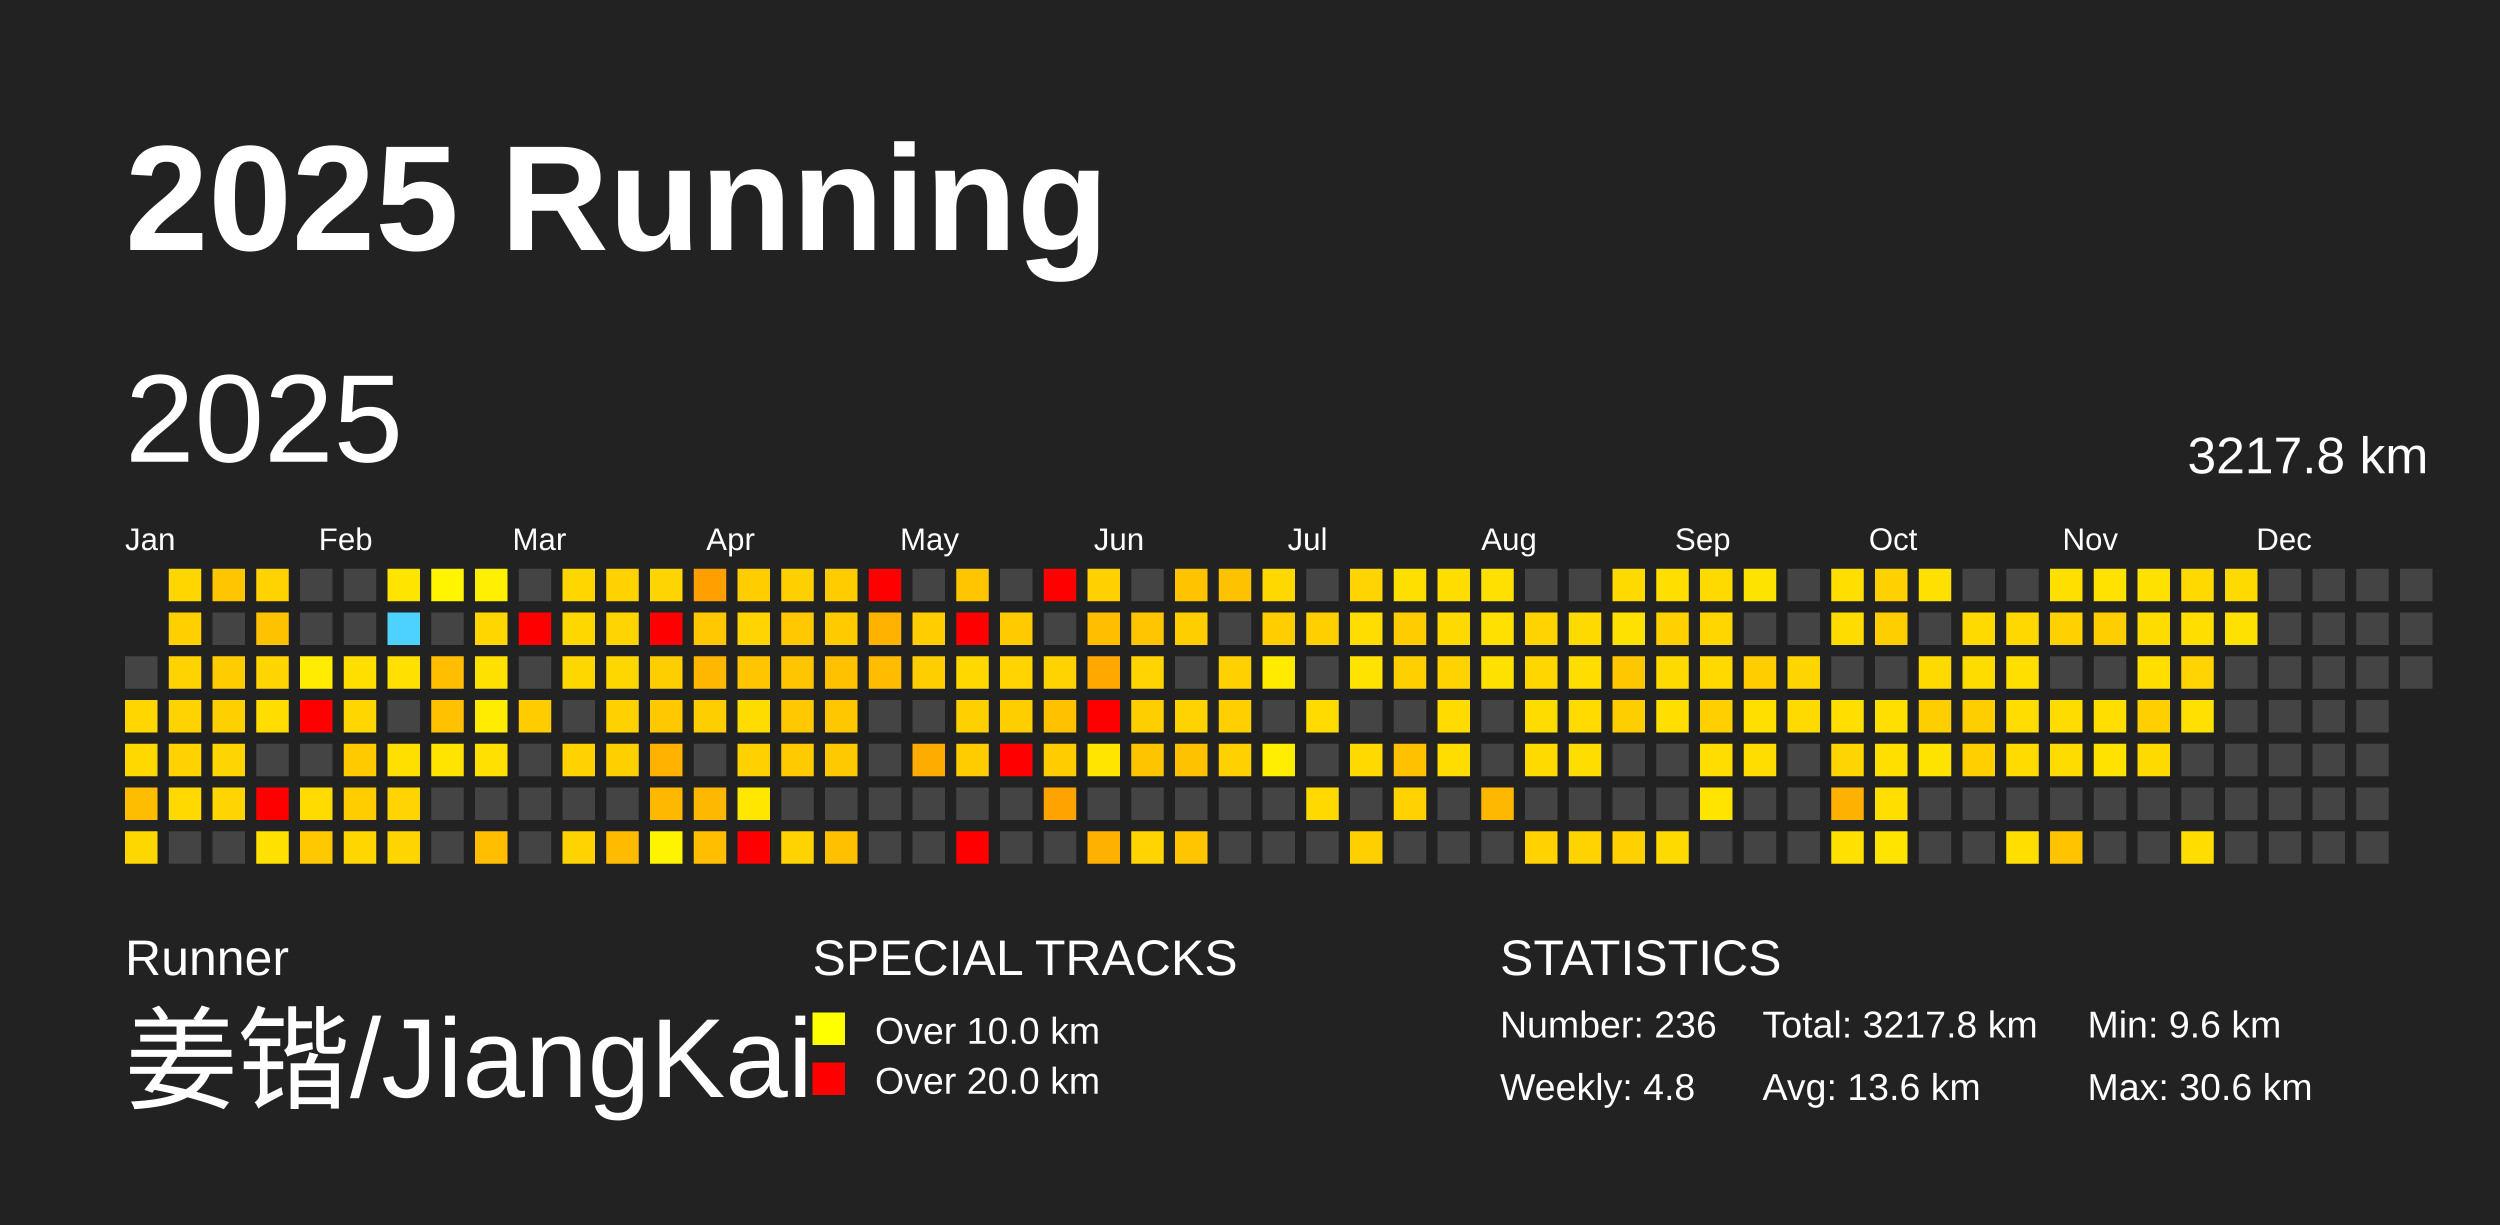
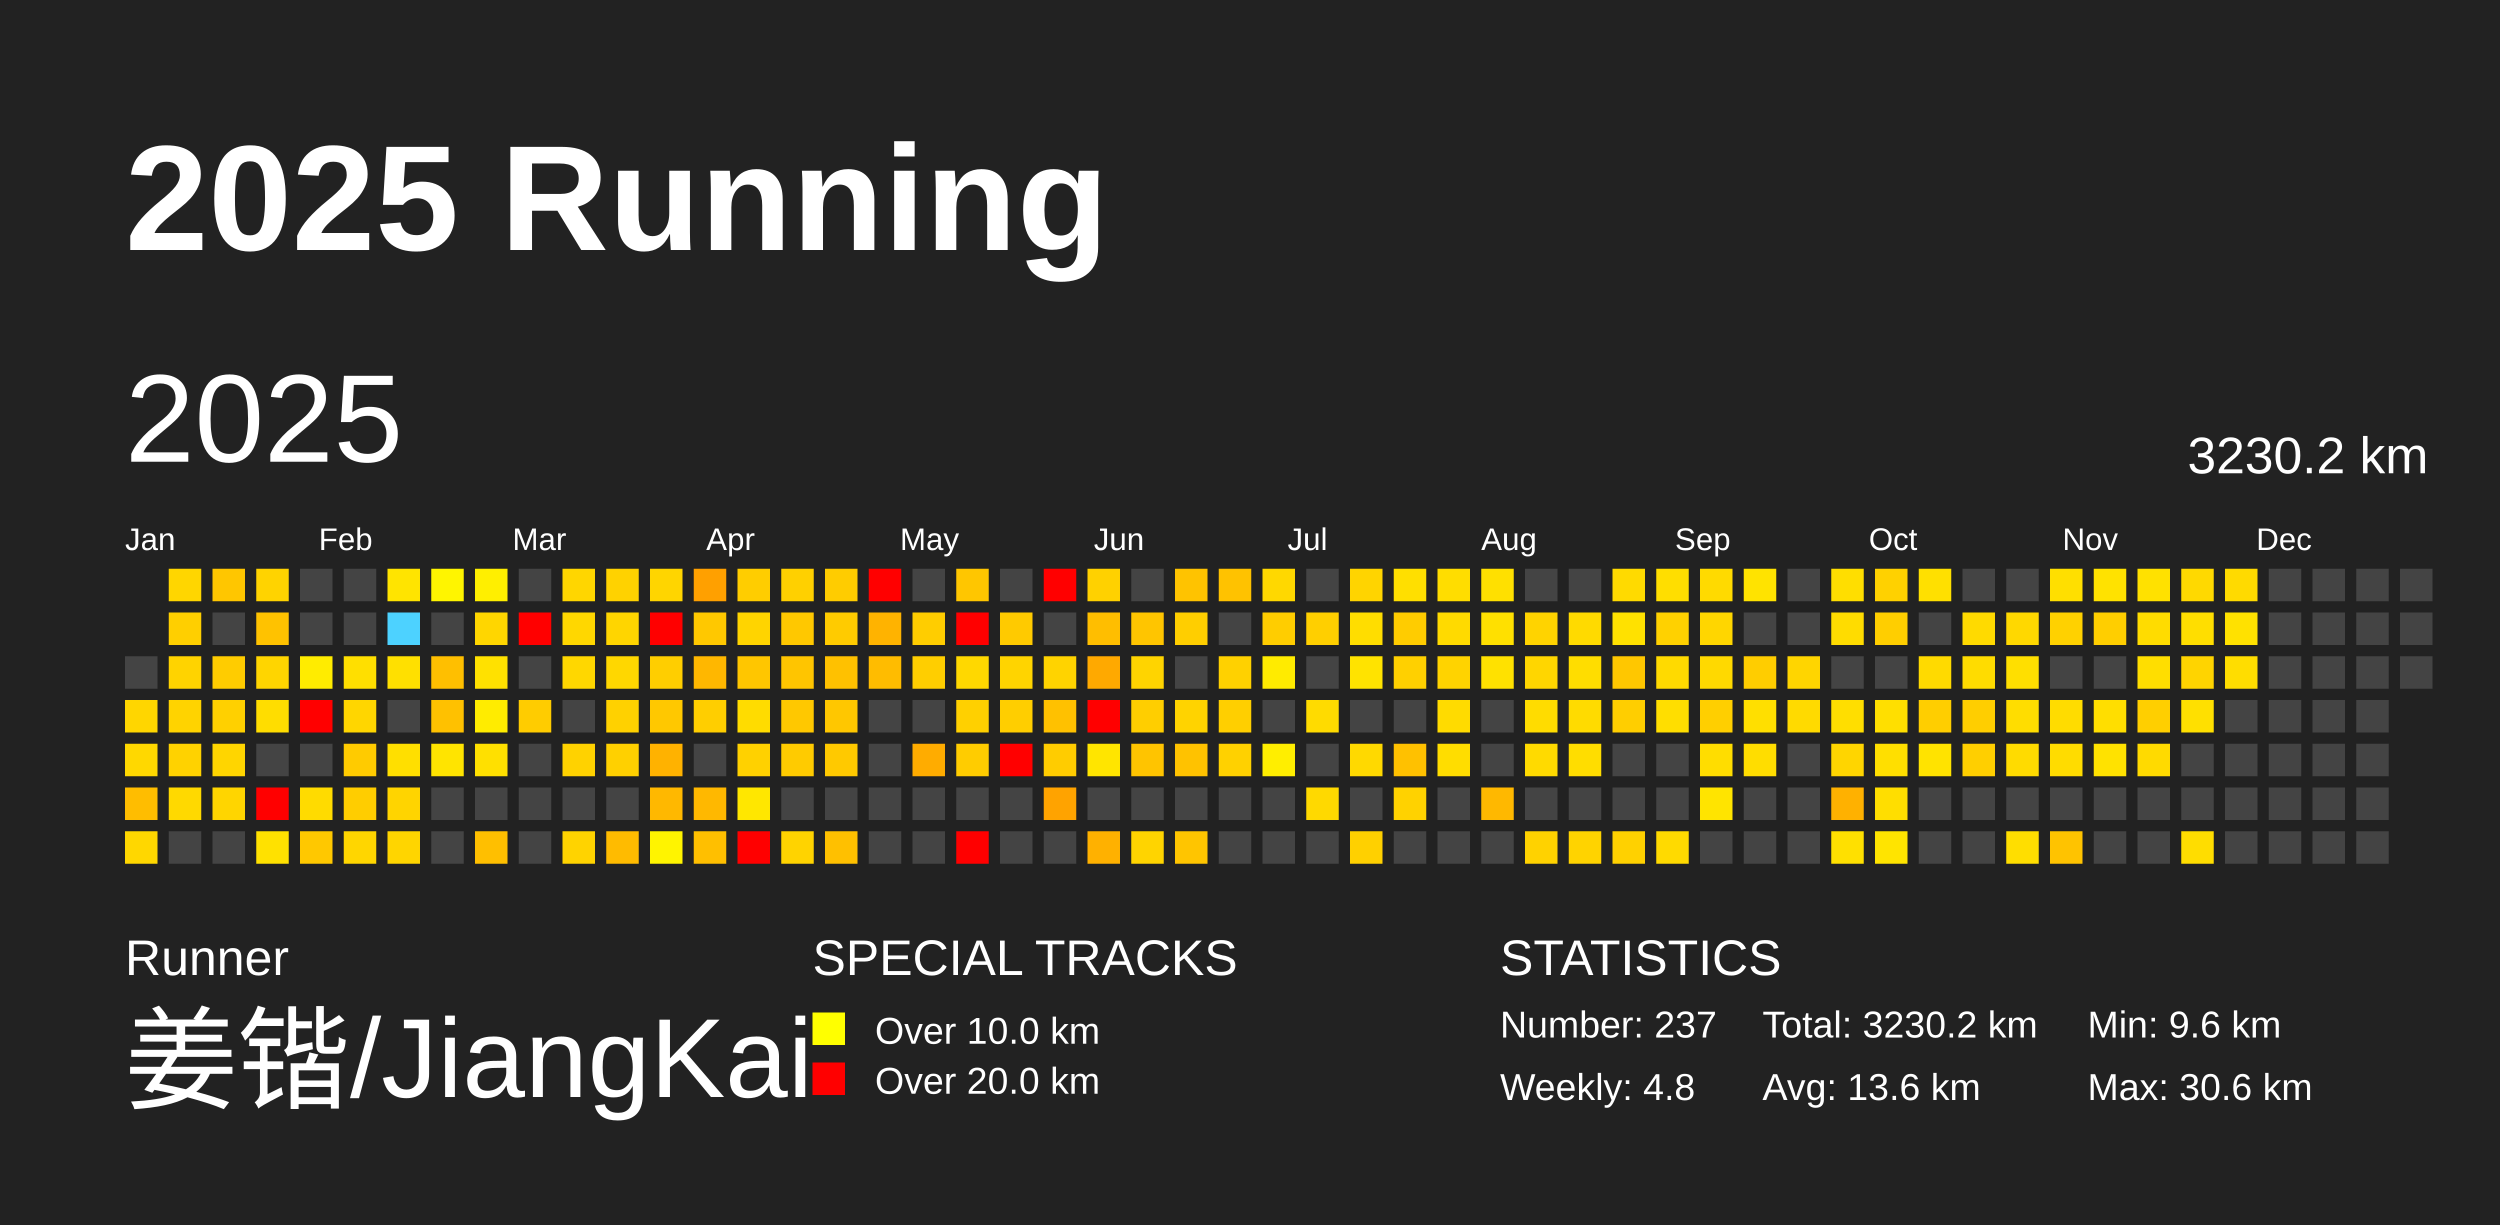
<svg xmlns="http://www.w3.org/2000/svg" baseProfile="full" height="98mm" version="1.1" viewBox="0,0,200,98" width="200mm">
  <defs />
  <rect fill="#222222" height="98" width="200" x="0" y="0" />
  <text fill="#FFFFFF" style="font-size:12px; font-family:Arial; font-weight:bold;" x="10" y="20">2025 Running</text>
  <text fill="#FFFFFF" style="font-size:4px; font-family:Arial" x="10" y="78">Runner</text>
  <text fill="#FFFFFF" style="font-size:9px; font-family:Arial" x="10" y="88">姜锴/JiangKai</text>
  <text fill="#FFFFFF" style="font-size:4px; font-family:Arial" x="65" y="78">SPECIAL TRACKS</text>
  <rect fill="yellow" height="2.6" width="2.6" x="65" y="81" />
  <text fill="#FFFFFF" style="font-size:3px; font-family:Arial" x="70" y="83.5">Over 10.0 km</text>
  <rect fill="red" height="2.6" width="2.6" x="65" y="85" />
  <text fill="#FFFFFF" style="font-size:3px; font-family:Arial" x="70" y="87.5">Over 20.0 km</text>
  <text fill="#FFFFFF" style="font-size:4px; font-family:Arial" x="120" y="78">STATISTICS</text>
-   <text fill="#FFFFFF" style="font-size:3px; font-family:Arial" x="120" y="83">Number: 236</text>
+   <text fill="#FFFFFF" style="font-size:3px; font-family:Arial" x="120" y="83">Number: 237</text>
  <text fill="#FFFFFF" style="font-size:3px; font-family:Arial" x="120" y="88">Weekly: 4.8</text>
-   <text fill="#FFFFFF" style="font-size:3px; font-family:Arial" x="141" y="83">Total: 3217.8 km</text>
+   <text fill="#FFFFFF" style="font-size:3px; font-family:Arial" x="141" y="83">Total: 3230.2 km</text>
  <text fill="#FFFFFF" style="font-size:3px; font-family:Arial" x="141" y="88">Avg: 13.6 km</text>
  <text fill="#FFFFFF" style="font-size:3px; font-family:Arial" x="167" y="83">Min: 9.6 km</text>
  <text fill="#FFFFFF" style="font-size:3px; font-family:Arial" x="167" y="88">Max: 30.6 km</text>
  <text dominant-baseline="hanging" fill="#FFFFFF" style="font-size:10.0px; font-family:Arial;" x="10" y="30">2025</text>
-   <text dominant-baseline="hanging" fill="#FFFFFF" style="font-size:4.125px; font-family:Arial;" x="175" y="35">3217.8 km</text>
+   <text dominant-baseline="hanging" fill="#FFFFFF" style="font-size:4.125px; font-family:Arial;" x="175" y="35">3230.2 km</text>
  <text fill="#FFFFFF" style="font-size:2.5px; font-family:Arial" x="10.0" y="44">Jan</text>
  <text fill="#FFFFFF" style="font-size:2.5px; font-family:Arial" x="25.5" y="44">Feb</text>
  <text fill="#FFFFFF" style="font-size:2.5px; font-family:Arial" x="41.0" y="44">Mar</text>
  <text fill="#FFFFFF" style="font-size:2.5px; font-family:Arial" x="56.5" y="44">Apr</text>
  <text fill="#FFFFFF" style="font-size:2.5px; font-family:Arial" x="72.0" y="44">May</text>
  <text fill="#FFFFFF" style="font-size:2.5px; font-family:Arial" x="87.5" y="44">Jun</text>
  <text fill="#FFFFFF" style="font-size:2.5px; font-family:Arial" x="103.0" y="44">Jul</text>
  <text fill="#FFFFFF" style="font-size:2.5px; font-family:Arial" x="118.5" y="44">Aug</text>
  <text fill="#FFFFFF" style="font-size:2.5px; font-family:Arial" x="134.0" y="44">Sep</text>
  <text fill="#FFFFFF" style="font-size:2.5px; font-family:Arial" x="149.5" y="44">Oct</text>
  <text fill="#FFFFFF" style="font-size:2.5px; font-family:Arial" x="165.0" y="44">Nov</text>
  <text fill="#FFFFFF" style="font-size:2.5px; font-family:Arial" x="180.5" y="44">Dec</text>
  <rect fill="#444444" height="2.6" width="2.6" x="10.0" y="52.5" />
  <rect fill="#ffd600" height="2.6" width="2.6" x="10.0" y="56.0" />
  <rect fill="#ffd800" height="2.6" width="2.6" x="10.0" y="59.5" />
  <rect fill="#ffbd00" height="2.6" width="2.6" x="10.0" y="63.0" />
  <rect fill="#ffd700" height="2.6" width="2.6" x="10.0" y="66.5" />
  <rect fill="#ffd600" height="2.6" width="2.6" x="13.5" y="45.5" />
  <rect fill="#ffcf00" height="2.6" width="2.6" x="13.5" y="49.0" />
  <rect fill="#ffd300" height="2.6" width="2.6" x="13.5" y="52.5" />
  <rect fill="#ffd300" height="2.6" width="2.6" x="13.5" y="56.0" />
  <rect fill="#ffd200" height="2.6" width="2.6" x="13.5" y="59.5" />
  <rect fill="#ffd900" height="2.6" width="2.6" x="13.5" y="63.0" />
  <rect fill="#444444" height="2.6" width="2.6" x="13.5" y="66.5" />
  <rect fill="#ffc600" height="2.6" width="2.6" x="17.0" y="45.5" />
  <rect fill="#444444" height="2.6" width="2.6" x="17.0" y="49.0" />
  <rect fill="#ffcc00" height="2.6" width="2.6" x="17.0" y="52.5" />
  <rect fill="#ffd000" height="2.6" width="2.6" x="17.0" y="56.0" />
  <rect fill="#ffd500" height="2.6" width="2.6" x="17.0" y="59.5" />
  <rect fill="#ffd500" height="2.6" width="2.6" x="17.0" y="63.0" />
  <rect fill="#444444" height="2.6" width="2.6" x="17.0" y="66.5" />
  <rect fill="#ffd300" height="2.6" width="2.6" x="20.5" y="45.5" />
  <rect fill="#ffc200" height="2.6" width="2.6" x="20.5" y="49.0" />
  <rect fill="#ffd500" height="2.6" width="2.6" x="20.5" y="52.5" />
  <rect fill="#ffdd00" height="2.6" width="2.6" x="20.5" y="56.0" />
  <rect fill="#444444" height="2.6" width="2.6" x="20.5" y="59.5" />
  <rect fill="red" height="2.6" width="2.6" x="20.5" y="63.0" />
  <rect fill="#ffe100" height="2.6" width="2.6" x="20.5" y="66.5" />
  <rect fill="#444444" height="2.6" width="2.6" x="24.0" y="45.5" />
  <rect fill="#444444" height="2.6" width="2.6" x="24.0" y="49.0" />
  <rect fill="#ffec00" height="2.6" width="2.6" x="24.0" y="52.5" />
  <rect fill="red" height="2.6" width="2.6" x="24.0" y="56.0" />
  <rect fill="#444444" height="2.6" width="2.6" x="24.0" y="59.5" />
  <rect fill="#ffdb00" height="2.6" width="2.6" x="24.0" y="63.0" />
  <rect fill="#ffc800" height="2.6" width="2.6" x="24.0" y="66.5" />
  <rect fill="#444444" height="2.6" width="2.6" x="27.5" y="45.5" />
  <rect fill="#444444" height="2.6" width="2.6" x="27.5" y="49.0" />
  <rect fill="#ffdf00" height="2.6" width="2.6" x="27.5" y="52.5" />
  <rect fill="#ffd600" height="2.6" width="2.6" x="27.5" y="56.0" />
  <rect fill="#ffcb00" height="2.6" width="2.6" x="27.5" y="59.5" />
  <rect fill="#ffcd00" height="2.6" width="2.6" x="27.5" y="63.0" />
  <rect fill="#ffd600" height="2.6" width="2.6" x="27.5" y="66.5" />
  <rect fill="#ffe400" height="2.6" width="2.6" x="31.0" y="45.5" />
  <rect fill="#4dd2ff" height="2.6" width="2.6" x="31.0" y="49.0" />
  <rect fill="#ffe000" height="2.6" width="2.6" x="31.0" y="52.5" />
  <rect fill="#444444" height="2.6" width="2.6" x="31.0" y="56.0" />
  <rect fill="#ffdf00" height="2.6" width="2.6" x="31.0" y="59.5" />
  <rect fill="#ffd400" height="2.6" width="2.6" x="31.0" y="63.0" />
  <rect fill="#ffd500" height="2.6" width="2.6" x="31.0" y="66.5" />
  <rect fill="#fff500" height="2.6" width="2.6" x="34.5" y="45.5" />
  <rect fill="#444444" height="2.6" width="2.6" x="34.5" y="49.0" />
  <rect fill="#ffbf00" height="2.6" width="2.6" x="34.5" y="52.5" />
  <rect fill="#ffc100" height="2.6" width="2.6" x="34.5" y="56.0" />
  <rect fill="#ffe400" height="2.6" width="2.6" x="34.5" y="59.5" />
  <rect fill="#444444" height="2.6" width="2.6" x="34.5" y="63.0" />
  <rect fill="#444444" height="2.6" width="2.6" x="34.5" y="66.5" />
  <rect fill="#ffef00" height="2.6" width="2.6" x="38.0" y="45.5" />
  <rect fill="#ffd600" height="2.6" width="2.6" x="38.0" y="49.0" />
  <rect fill="#ffe100" height="2.6" width="2.6" x="38.0" y="52.5" />
  <rect fill="#ffec00" height="2.6" width="2.6" x="38.0" y="56.0" />
  <rect fill="#ffe000" height="2.6" width="2.6" x="38.0" y="59.5" />
  <rect fill="#444444" height="2.6" width="2.6" x="38.0" y="63.0" />
  <rect fill="#ffbf00" height="2.6" width="2.6" x="38.0" y="66.5" />
  <rect fill="#444444" height="2.6" width="2.6" x="41.5" y="45.5" />
  <rect fill="red" height="2.6" width="2.6" x="41.5" y="49.0" />
  <rect fill="#444444" height="2.6" width="2.6" x="41.5" y="52.5" />
  <rect fill="#ffcc00" height="2.6" width="2.6" x="41.5" y="56.0" />
  <rect fill="#444444" height="2.6" width="2.6" x="41.5" y="59.5" />
  <rect fill="#444444" height="2.6" width="2.6" x="41.5" y="63.0" />
  <rect fill="#444444" height="2.6" width="2.6" x="41.5" y="66.5" />
  <rect fill="#ffd600" height="2.6" width="2.6" x="45.0" y="45.5" />
  <rect fill="#ffd700" height="2.6" width="2.6" x="45.0" y="49.0" />
  <rect fill="#ffd700" height="2.6" width="2.6" x="45.0" y="52.5" />
  <rect fill="#444444" height="2.6" width="2.6" x="45.0" y="56.0" />
  <rect fill="#ffd200" height="2.6" width="2.6" x="45.0" y="59.5" />
  <rect fill="#444444" height="2.6" width="2.6" x="45.0" y="63.0" />
  <rect fill="#ffd300" height="2.6" width="2.6" x="45.0" y="66.5" />
  <rect fill="#ffd200" height="2.6" width="2.6" x="48.5" y="45.5" />
  <rect fill="#ffd500" height="2.6" width="2.6" x="48.5" y="49.0" />
  <rect fill="#ffd700" height="2.6" width="2.6" x="48.5" y="52.5" />
  <rect fill="#ffd100" height="2.6" width="2.6" x="48.5" y="56.0" />
  <rect fill="#ffd000" height="2.6" width="2.6" x="48.5" y="59.5" />
  <rect fill="#444444" height="2.6" width="2.6" x="48.5" y="63.0" />
  <rect fill="#ffbb00" height="2.6" width="2.6" x="48.5" y="66.5" />
  <rect fill="#ffd500" height="2.6" width="2.6" x="52.0" y="45.5" />
  <rect fill="red" height="2.6" width="2.6" x="52.0" y="49.0" />
  <rect fill="#ffce00" height="2.6" width="2.6" x="52.0" y="52.5" />
  <rect fill="#ffc800" height="2.6" width="2.6" x="52.0" y="56.0" />
  <rect fill="#ffb200" height="2.6" width="2.6" x="52.0" y="59.5" />
  <rect fill="#ffb800" height="2.6" width="2.6" x="52.0" y="63.0" />
  <rect fill="#fff400" height="2.6" width="2.6" x="52.0" y="66.5" />
  <rect fill="#ffa000" height="2.6" width="2.6" x="55.5" y="45.5" />
  <rect fill="#ffc800" height="2.6" width="2.6" x="55.5" y="49.0" />
  <rect fill="#ffb700" height="2.6" width="2.6" x="55.5" y="52.5" />
  <rect fill="#ffce00" height="2.6" width="2.6" x="55.5" y="56.0" />
  <rect fill="#444444" height="2.6" width="2.6" x="55.5" y="59.5" />
  <rect fill="#ffb800" height="2.6" width="2.6" x="55.5" y="63.0" />
  <rect fill="#ffbf00" height="2.6" width="2.6" x="55.5" y="66.5" />
  <rect fill="#ffcd00" height="2.6" width="2.6" x="59.0" y="45.5" />
  <rect fill="#ffd400" height="2.6" width="2.6" x="59.0" y="49.0" />
  <rect fill="#ffc600" height="2.6" width="2.6" x="59.0" y="52.5" />
  <rect fill="#ffdc00" height="2.6" width="2.6" x="59.0" y="56.0" />
  <rect fill="#ffd100" height="2.6" width="2.6" x="59.0" y="59.5" />
  <rect fill="#ffe700" height="2.6" width="2.6" x="59.0" y="63.0" />
  <rect fill="red" height="2.6" width="2.6" x="59.0" y="66.5" />
  <rect fill="#ffd000" height="2.6" width="2.6" x="62.5" y="45.5" />
  <rect fill="#ffc800" height="2.6" width="2.6" x="62.5" y="49.0" />
  <rect fill="#ffc500" height="2.6" width="2.6" x="62.5" y="52.5" />
  <rect fill="#ffc800" height="2.6" width="2.6" x="62.5" y="56.0" />
  <rect fill="#ffcb00" height="2.6" width="2.6" x="62.5" y="59.5" />
  <rect fill="#444444" height="2.6" width="2.6" x="62.5" y="63.0" />
  <rect fill="#ffd300" height="2.6" width="2.6" x="62.5" y="66.5" />
  <rect fill="#ffcc00" height="2.6" width="2.6" x="66.0" y="45.5" />
  <rect fill="#ffcb00" height="2.6" width="2.6" x="66.0" y="49.0" />
  <rect fill="#ffc100" height="2.6" width="2.6" x="66.0" y="52.5" />
  <rect fill="#ffc700" height="2.6" width="2.6" x="66.0" y="56.0" />
  <rect fill="#ffc900" height="2.6" width="2.6" x="66.0" y="59.5" />
  <rect fill="#444444" height="2.6" width="2.6" x="66.0" y="63.0" />
  <rect fill="#ffc000" height="2.6" width="2.6" x="66.0" y="66.5" />
  <rect fill="red" height="2.6" width="2.6" x="69.5" y="45.5" />
  <rect fill="#ffb300" height="2.6" width="2.6" x="69.5" y="49.0" />
  <rect fill="#ffbc00" height="2.6" width="2.6" x="69.5" y="52.5" />
  <rect fill="#444444" height="2.6" width="2.6" x="69.5" y="56.0" />
  <rect fill="#444444" height="2.6" width="2.6" x="69.5" y="59.5" />
  <rect fill="#444444" height="2.6" width="2.6" x="69.5" y="63.0" />
  <rect fill="#444444" height="2.6" width="2.6" x="69.5" y="66.5" />
  <rect fill="#444444" height="2.6" width="2.6" x="73.0" y="45.5" />
  <rect fill="#ffcd00" height="2.6" width="2.6" x="73.0" y="49.0" />
  <rect fill="#ffce00" height="2.6" width="2.6" x="73.0" y="52.5" />
  <rect fill="#444444" height="2.6" width="2.6" x="73.0" y="56.0" />
  <rect fill="#ffac00" height="2.6" width="2.6" x="73.0" y="59.5" />
  <rect fill="#444444" height="2.6" width="2.6" x="73.0" y="63.0" />
  <rect fill="#444444" height="2.6" width="2.6" x="73.0" y="66.5" />
  <rect fill="#ffc600" height="2.6" width="2.6" x="76.5" y="45.5" />
  <rect fill="red" height="2.6" width="2.6" x="76.5" y="49.0" />
  <rect fill="#ffd800" height="2.6" width="2.6" x="76.5" y="52.5" />
  <rect fill="#ffd000" height="2.6" width="2.6" x="76.5" y="56.0" />
  <rect fill="#ffcc00" height="2.6" width="2.6" x="76.5" y="59.5" />
  <rect fill="#444444" height="2.6" width="2.6" x="76.5" y="63.0" />
  <rect fill="red" height="2.6" width="2.6" x="76.5" y="66.5" />
  <rect fill="#444444" height="2.6" width="2.6" x="80.0" y="45.5" />
  <rect fill="#ffca00" height="2.6" width="2.6" x="80.0" y="49.0" />
  <rect fill="#ffd400" height="2.6" width="2.6" x="80.0" y="52.5" />
  <rect fill="#ffce00" height="2.6" width="2.6" x="80.0" y="56.0" />
  <rect fill="red" height="2.6" width="2.6" x="80.0" y="59.5" />
  <rect fill="#444444" height="2.6" width="2.6" x="80.0" y="63.0" />
  <rect fill="#444444" height="2.6" width="2.6" x="80.0" y="66.5" />
  <rect fill="red" height="2.6" width="2.6" x="83.5" y="45.5" />
  <rect fill="#444444" height="2.6" width="2.6" x="83.5" y="49.0" />
  <rect fill="#ffd300" height="2.6" width="2.6" x="83.5" y="52.5" />
  <rect fill="#ffc100" height="2.6" width="2.6" x="83.5" y="56.0" />
  <rect fill="#ffcc00" height="2.6" width="2.6" x="83.5" y="59.5" />
  <rect fill="#ffa300" height="2.6" width="2.6" x="83.5" y="63.0" />
  <rect fill="#444444" height="2.6" width="2.6" x="83.5" y="66.5" />
  <rect fill="#ffd100" height="2.6" width="2.6" x="87.0" y="45.5" />
  <rect fill="#ffbe00" height="2.6" width="2.6" x="87.0" y="49.0" />
  <rect fill="#ffa900" height="2.6" width="2.6" x="87.0" y="52.5" />
  <rect fill="red" height="2.6" width="2.6" x="87.0" y="56.0" />
  <rect fill="#ffe500" height="2.6" width="2.6" x="87.0" y="59.5" />
  <rect fill="#444444" height="2.6" width="2.6" x="87.0" y="63.0" />
  <rect fill="#ffb100" height="2.6" width="2.6" x="87.0" y="66.5" />
  <rect fill="#444444" height="2.6" width="2.6" x="90.5" y="45.5" />
  <rect fill="#ffc500" height="2.6" width="2.6" x="90.5" y="49.0" />
  <rect fill="#ffd400" height="2.6" width="2.6" x="90.5" y="52.5" />
  <rect fill="#ffce00" height="2.6" width="2.6" x="90.5" y="56.0" />
  <rect fill="#ffc400" height="2.6" width="2.6" x="90.5" y="59.5" />
  <rect fill="#444444" height="2.6" width="2.6" x="90.5" y="63.0" />
  <rect fill="#ffd400" height="2.6" width="2.6" x="90.5" y="66.5" />
  <rect fill="#ffc300" height="2.6" width="2.6" x="94.0" y="45.5" />
  <rect fill="#ffce00" height="2.6" width="2.6" x="94.0" y="49.0" />
  <rect fill="#444444" height="2.6" width="2.6" x="94.0" y="52.5" />
  <rect fill="#ffd300" height="2.6" width="2.6" x="94.0" y="56.0" />
  <rect fill="#ffc200" height="2.6" width="2.6" x="94.0" y="59.5" />
  <rect fill="#444444" height="2.6" width="2.6" x="94.0" y="63.0" />
  <rect fill="#ffc500" height="2.6" width="2.6" x="94.0" y="66.5" />
  <rect fill="#ffc200" height="2.6" width="2.6" x="97.5" y="45.5" />
  <rect fill="#444444" height="2.6" width="2.6" x="97.5" y="49.0" />
  <rect fill="#ffd100" height="2.6" width="2.6" x="97.5" y="52.5" />
  <rect fill="#ffcf00" height="2.6" width="2.6" x="97.5" y="56.0" />
  <rect fill="#ffd100" height="2.6" width="2.6" x="97.5" y="59.5" />
  <rect fill="#444444" height="2.6" width="2.6" x="97.5" y="63.0" />
  <rect fill="#444444" height="2.6" width="2.6" x="97.5" y="66.5" />
  <rect fill="#ffd800" height="2.6" width="2.6" x="101.0" y="45.5" />
  <rect fill="#ffcd00" height="2.6" width="2.6" x="101.0" y="49.0" />
  <rect fill="#ffeb00" height="2.6" width="2.6" x="101.0" y="52.5" />
  <rect fill="#444444" height="2.6" width="2.6" x="101.0" y="56.0" />
  <rect fill="#ffee00" height="2.6" width="2.6" x="101.0" y="59.5" />
  <rect fill="#444444" height="2.6" width="2.6" x="101.0" y="63.0" />
  <rect fill="#444444" height="2.6" width="2.6" x="101.0" y="66.5" />
  <rect fill="#444444" height="2.6" width="2.6" x="104.5" y="45.5" />
  <rect fill="#ffcf00" height="2.6" width="2.6" x="104.5" y="49.0" />
  <rect fill="#444444" height="2.6" width="2.6" x="104.5" y="52.5" />
  <rect fill="#ffdb00" height="2.6" width="2.6" x="104.5" y="56.0" />
  <rect fill="#444444" height="2.6" width="2.6" x="104.5" y="59.5" />
  <rect fill="#ffd900" height="2.6" width="2.6" x="104.5" y="63.0" />
  <rect fill="#444444" height="2.6" width="2.6" x="104.5" y="66.5" />
  <rect fill="#ffd400" height="2.6" width="2.6" x="108.0" y="45.5" />
  <rect fill="#ffdd00" height="2.6" width="2.6" x="108.0" y="49.0" />
  <rect fill="#ffe300" height="2.6" width="2.6" x="108.0" y="52.5" />
  <rect fill="#444444" height="2.6" width="2.6" x="108.0" y="56.0" />
  <rect fill="#ffd900" height="2.6" width="2.6" x="108.0" y="59.5" />
  <rect fill="#444444" height="2.6" width="2.6" x="108.0" y="63.0" />
  <rect fill="#ffd000" height="2.6" width="2.6" x="108.0" y="66.5" />
  <rect fill="#ffdf00" height="2.6" width="2.6" x="111.5" y="45.5" />
  <rect fill="#ffcc00" height="2.6" width="2.6" x="111.5" y="49.0" />
  <rect fill="#ffd000" height="2.6" width="2.6" x="111.5" y="52.5" />
  <rect fill="#444444" height="2.6" width="2.6" x="111.5" y="56.0" />
  <rect fill="#ffc100" height="2.6" width="2.6" x="111.5" y="59.5" />
  <rect fill="#ffd200" height="2.6" width="2.6" x="111.5" y="63.0" />
  <rect fill="#444444" height="2.6" width="2.6" x="111.5" y="66.5" />
  <rect fill="#ffdd00" height="2.6" width="2.6" x="115.0" y="45.5" />
  <rect fill="#ffda00" height="2.6" width="2.6" x="115.0" y="49.0" />
  <rect fill="#ffd300" height="2.6" width="2.6" x="115.0" y="52.5" />
  <rect fill="#ffdb00" height="2.6" width="2.6" x="115.0" y="56.0" />
  <rect fill="#ffdd00" height="2.6" width="2.6" x="115.0" y="59.5" />
  <rect fill="#444444" height="2.6" width="2.6" x="115.0" y="63.0" />
  <rect fill="#444444" height="2.6" width="2.6" x="115.0" y="66.5" />
  <rect fill="#ffe000" height="2.6" width="2.6" x="118.5" y="45.5" />
  <rect fill="#ffe000" height="2.6" width="2.6" x="118.5" y="49.0" />
  <rect fill="#ffe100" height="2.6" width="2.6" x="118.5" y="52.5" />
  <rect fill="#444444" height="2.6" width="2.6" x="118.5" y="56.0" />
  <rect fill="#444444" height="2.6" width="2.6" x="118.5" y="59.5" />
  <rect fill="#ffb800" height="2.6" width="2.6" x="118.5" y="63.0" />
  <rect fill="#444444" height="2.6" width="2.6" x="118.5" y="66.5" />
  <rect fill="#444444" height="2.6" width="2.6" x="122.0" y="45.5" />
  <rect fill="#ffd300" height="2.6" width="2.6" x="122.0" y="49.0" />
  <rect fill="#ffd600" height="2.6" width="2.6" x="122.0" y="52.5" />
  <rect fill="#ffdc00" height="2.6" width="2.6" x="122.0" y="56.0" />
  <rect fill="#ffda00" height="2.6" width="2.6" x="122.0" y="59.5" />
  <rect fill="#444444" height="2.6" width="2.6" x="122.0" y="63.0" />
  <rect fill="#ffd200" height="2.6" width="2.6" x="122.0" y="66.5" />
  <rect fill="#444444" height="2.6" width="2.6" x="125.5" y="45.5" />
  <rect fill="#ffda00" height="2.6" width="2.6" x="125.5" y="49.0" />
  <rect fill="#ffdd00" height="2.6" width="2.6" x="125.5" y="52.5" />
  <rect fill="#ffdb00" height="2.6" width="2.6" x="125.5" y="56.0" />
  <rect fill="#ffdd00" height="2.6" width="2.6" x="125.5" y="59.5" />
  <rect fill="#444444" height="2.6" width="2.6" x="125.5" y="63.0" />
  <rect fill="#ffd300" height="2.6" width="2.6" x="125.5" y="66.5" />
  <rect fill="#ffda00" height="2.6" width="2.6" x="129.0" y="45.5" />
  <rect fill="#ffe100" height="2.6" width="2.6" x="129.0" y="49.0" />
  <rect fill="#ffc700" height="2.6" width="2.6" x="129.0" y="52.5" />
  <rect fill="#ffce00" height="2.6" width="2.6" x="129.0" y="56.0" />
  <rect fill="#444444" height="2.6" width="2.6" x="129.0" y="59.5" />
  <rect fill="#444444" height="2.6" width="2.6" x="129.0" y="63.0" />
  <rect fill="#ffd100" height="2.6" width="2.6" x="129.0" y="66.5" />
  <rect fill="#ffde00" height="2.6" width="2.6" x="132.5" y="45.5" />
  <rect fill="#ffd100" height="2.6" width="2.6" x="132.5" y="49.0" />
  <rect fill="#ffda00" height="2.6" width="2.6" x="132.5" y="52.5" />
  <rect fill="#ffde00" height="2.6" width="2.6" x="132.5" y="56.0" />
  <rect fill="#444444" height="2.6" width="2.6" x="132.5" y="59.5" />
  <rect fill="#444444" height="2.6" width="2.6" x="132.5" y="63.0" />
  <rect fill="#ffda00" height="2.6" width="2.6" x="132.5" y="66.5" />
  <rect fill="#ffda00" height="2.6" width="2.6" x="136.0" y="45.5" />
  <rect fill="#ffd600" height="2.6" width="2.6" x="136.0" y="49.0" />
  <rect fill="#ffd900" height="2.6" width="2.6" x="136.0" y="52.5" />
  <rect fill="#ffcf00" height="2.6" width="2.6" x="136.0" y="56.0" />
  <rect fill="#ffdd00" height="2.6" width="2.6" x="136.0" y="59.5" />
  <rect fill="#ffe400" height="2.6" width="2.6" x="136.0" y="63.0" />
  <rect fill="#444444" height="2.6" width="2.6" x="136.0" y="66.5" />
  <rect fill="#ffe300" height="2.6" width="2.6" x="139.5" y="45.5" />
  <rect fill="#444444" height="2.6" width="2.6" x="139.5" y="49.0" />
  <rect fill="#ffcd00" height="2.6" width="2.6" x="139.5" y="52.5" />
  <rect fill="#ffdf00" height="2.6" width="2.6" x="139.5" y="56.0" />
  <rect fill="#ffdd00" height="2.6" width="2.6" x="139.5" y="59.5" />
  <rect fill="#444444" height="2.6" width="2.6" x="139.5" y="63.0" />
  <rect fill="#444444" height="2.6" width="2.6" x="139.5" y="66.5" />
  <rect fill="#444444" height="2.6" width="2.6" x="143.0" y="45.5" />
  <rect fill="#444444" height="2.6" width="2.6" x="143.0" y="49.0" />
  <rect fill="#ffd500" height="2.6" width="2.6" x="143.0" y="52.5" />
  <rect fill="#ffda00" height="2.6" width="2.6" x="143.0" y="56.0" />
  <rect fill="#444444" height="2.6" width="2.6" x="143.0" y="59.5" />
  <rect fill="#444444" height="2.6" width="2.6" x="143.0" y="63.0" />
  <rect fill="#444444" height="2.6" width="2.6" x="143.0" y="66.5" />
  <rect fill="#ffde00" height="2.6" width="2.6" x="146.5" y="45.5" />
  <rect fill="#ffdc00" height="2.6" width="2.6" x="146.5" y="49.0" />
  <rect fill="#444444" height="2.6" width="2.6" x="146.5" y="52.5" />
  <rect fill="#ffde00" height="2.6" width="2.6" x="146.5" y="56.0" />
  <rect fill="#ffd500" height="2.6" width="2.6" x="146.5" y="59.5" />
  <rect fill="#ffb100" height="2.6" width="2.6" x="146.5" y="63.0" />
  <rect fill="#ffe000" height="2.6" width="2.6" x="146.5" y="66.5" />
  <rect fill="#ffd100" height="2.6" width="2.6" x="150.0" y="45.5" />
  <rect fill="#ffce00" height="2.6" width="2.6" x="150.0" y="49.0" />
  <rect fill="#444444" height="2.6" width="2.6" x="150.0" y="52.5" />
  <rect fill="#ffdf00" height="2.6" width="2.6" x="150.0" y="56.0" />
  <rect fill="#ffdf00" height="2.6" width="2.6" x="150.0" y="59.5" />
  <rect fill="#ffde00" height="2.6" width="2.6" x="150.0" y="63.0" />
  <rect fill="#ffe400" height="2.6" width="2.6" x="150.0" y="66.5" />
  <rect fill="#ffe000" height="2.6" width="2.6" x="153.5" y="45.5" />
  <rect fill="#444444" height="2.6" width="2.6" x="153.5" y="49.0" />
  <rect fill="#ffda00" height="2.6" width="2.6" x="153.5" y="52.5" />
  <rect fill="#ffce00" height="2.6" width="2.6" x="153.5" y="56.0" />
  <rect fill="#ffe300" height="2.6" width="2.6" x="153.5" y="59.5" />
  <rect fill="#444444" height="2.6" width="2.6" x="153.5" y="63.0" />
  <rect fill="#444444" height="2.6" width="2.6" x="153.5" y="66.5" />
  <rect fill="#444444" height="2.6" width="2.6" x="157.0" y="45.5" />
  <rect fill="#ffda00" height="2.6" width="2.6" x="157.0" y="49.0" />
  <rect fill="#ffdc00" height="2.6" width="2.6" x="157.0" y="52.5" />
  <rect fill="#ffce00" height="2.6" width="2.6" x="157.0" y="56.0" />
  <rect fill="#ffcf00" height="2.6" width="2.6" x="157.0" y="59.5" />
  <rect fill="#444444" height="2.6" width="2.6" x="157.0" y="63.0" />
  <rect fill="#444444" height="2.6" width="2.6" x="157.0" y="66.5" />
  <rect fill="#444444" height="2.6" width="2.6" x="160.5" y="45.5" />
  <rect fill="#ffd800" height="2.6" width="2.6" x="160.5" y="49.0" />
  <rect fill="#ffdf00" height="2.6" width="2.6" x="160.5" y="52.5" />
  <rect fill="#ffdd00" height="2.6" width="2.6" x="160.5" y="56.0" />
  <rect fill="#ffdb00" height="2.6" width="2.6" x="160.5" y="59.5" />
  <rect fill="#444444" height="2.6" width="2.6" x="160.5" y="63.0" />
  <rect fill="#ffde00" height="2.6" width="2.6" x="160.5" y="66.5" />
  <rect fill="#ffdf00" height="2.6" width="2.6" x="164.0" y="45.5" />
  <rect fill="#ffd100" height="2.6" width="2.6" x="164.0" y="49.0" />
  <rect fill="#444444" height="2.6" width="2.6" x="164.0" y="52.5" />
  <rect fill="#ffdc00" height="2.6" width="2.6" x="164.0" y="56.0" />
  <rect fill="#ffdc00" height="2.6" width="2.6" x="164.0" y="59.5" />
  <rect fill="#444444" height="2.6" width="2.6" x="164.0" y="63.0" />
  <rect fill="#ffc300" height="2.6" width="2.6" x="164.0" y="66.5" />
  <rect fill="#ffe200" height="2.6" width="2.6" x="167.5" y="45.5" />
  <rect fill="#ffce00" height="2.6" width="2.6" x="167.5" y="49.0" />
  <rect fill="#444444" height="2.6" width="2.6" x="167.5" y="52.5" />
  <rect fill="#ffde00" height="2.6" width="2.6" x="167.5" y="56.0" />
  <rect fill="#ffe200" height="2.6" width="2.6" x="167.5" y="59.5" />
  <rect fill="#444444" height="2.6" width="2.6" x="167.5" y="63.0" />
  <rect fill="#444444" height="2.6" width="2.6" x="167.5" y="66.5" />
  <rect fill="#ffe100" height="2.6" width="2.6" x="171.0" y="45.5" />
  <rect fill="#ffdc00" height="2.6" width="2.6" x="171.0" y="49.0" />
  <rect fill="#ffde00" height="2.6" width="2.6" x="171.0" y="52.5" />
  <rect fill="#ffcf00" height="2.6" width="2.6" x="171.0" y="56.0" />
  <rect fill="#ffda00" height="2.6" width="2.6" x="171.0" y="59.5" />
  <rect fill="#444444" height="2.6" width="2.6" x="171.0" y="63.0" />
  <rect fill="#444444" height="2.6" width="2.6" x="171.0" y="66.5" />
  <rect fill="#ffd900" height="2.6" width="2.6" x="174.5" y="45.5" />
  <rect fill="#ffde00" height="2.6" width="2.6" x="174.5" y="49.0" />
  <rect fill="#ffd400" height="2.6" width="2.6" x="174.5" y="52.5" />
  <rect fill="#ffe000" height="2.6" width="2.6" x="174.5" y="56.0" />
  <rect fill="#444444" height="2.6" width="2.6" x="174.5" y="59.5" />
  <rect fill="#444444" height="2.6" width="2.6" x="174.5" y="63.0" />
  <rect fill="#ffdd00" height="2.6" width="2.6" x="174.5" y="66.5" />
  <rect fill="#ffda00" height="2.6" width="2.6" x="178.0" y="45.5" />
  <rect fill="#ffe100" height="2.6" width="2.6" x="178.0" y="49.0" />
-   <rect fill="#444444" height="2.6" width="2.6" x="178.0" y="52.5" />
+   <rect fill="#ffdd00" height="2.6" width="2.6" x="178.0" y="52.5" />
  <rect fill="#444444" height="2.6" width="2.6" x="178.0" y="56.0" />
  <rect fill="#444444" height="2.6" width="2.6" x="178.0" y="59.5" />
  <rect fill="#444444" height="2.6" width="2.6" x="178.0" y="63.0" />
  <rect fill="#444444" height="2.6" width="2.6" x="178.0" y="66.5" />
  <rect fill="#444444" height="2.6" width="2.6" x="181.5" y="45.5" />
  <rect fill="#444444" height="2.6" width="2.6" x="181.5" y="49.0" />
  <rect fill="#444444" height="2.6" width="2.6" x="181.5" y="52.5" />
  <rect fill="#444444" height="2.6" width="2.6" x="181.5" y="56.0" />
  <rect fill="#444444" height="2.6" width="2.6" x="181.5" y="59.5" />
  <rect fill="#444444" height="2.6" width="2.6" x="181.5" y="63.0" />
  <rect fill="#444444" height="2.6" width="2.6" x="181.5" y="66.5" />
  <rect fill="#444444" height="2.6" width="2.6" x="185.0" y="45.5" />
  <rect fill="#444444" height="2.6" width="2.6" x="185.0" y="49.0" />
  <rect fill="#444444" height="2.6" width="2.6" x="185.0" y="52.5" />
  <rect fill="#444444" height="2.6" width="2.6" x="185.0" y="56.0" />
  <rect fill="#444444" height="2.6" width="2.6" x="185.0" y="59.5" />
  <rect fill="#444444" height="2.6" width="2.6" x="185.0" y="63.0" />
  <rect fill="#444444" height="2.6" width="2.6" x="185.0" y="66.5" />
  <rect fill="#444444" height="2.6" width="2.6" x="188.5" y="45.5" />
  <rect fill="#444444" height="2.6" width="2.6" x="188.5" y="49.0" />
  <rect fill="#444444" height="2.6" width="2.6" x="188.5" y="52.5" />
  <rect fill="#444444" height="2.6" width="2.6" x="188.5" y="56.0" />
  <rect fill="#444444" height="2.6" width="2.6" x="188.5" y="59.5" />
  <rect fill="#444444" height="2.6" width="2.6" x="188.5" y="63.0" />
  <rect fill="#444444" height="2.6" width="2.6" x="188.5" y="66.5" />
  <rect fill="#444444" height="2.6" width="2.6" x="192.0" y="45.5" />
  <rect fill="#444444" height="2.6" width="2.6" x="192.0" y="49.0" />
  <rect fill="#444444" height="2.6" width="2.6" x="192.0" y="52.5" />
</svg>
